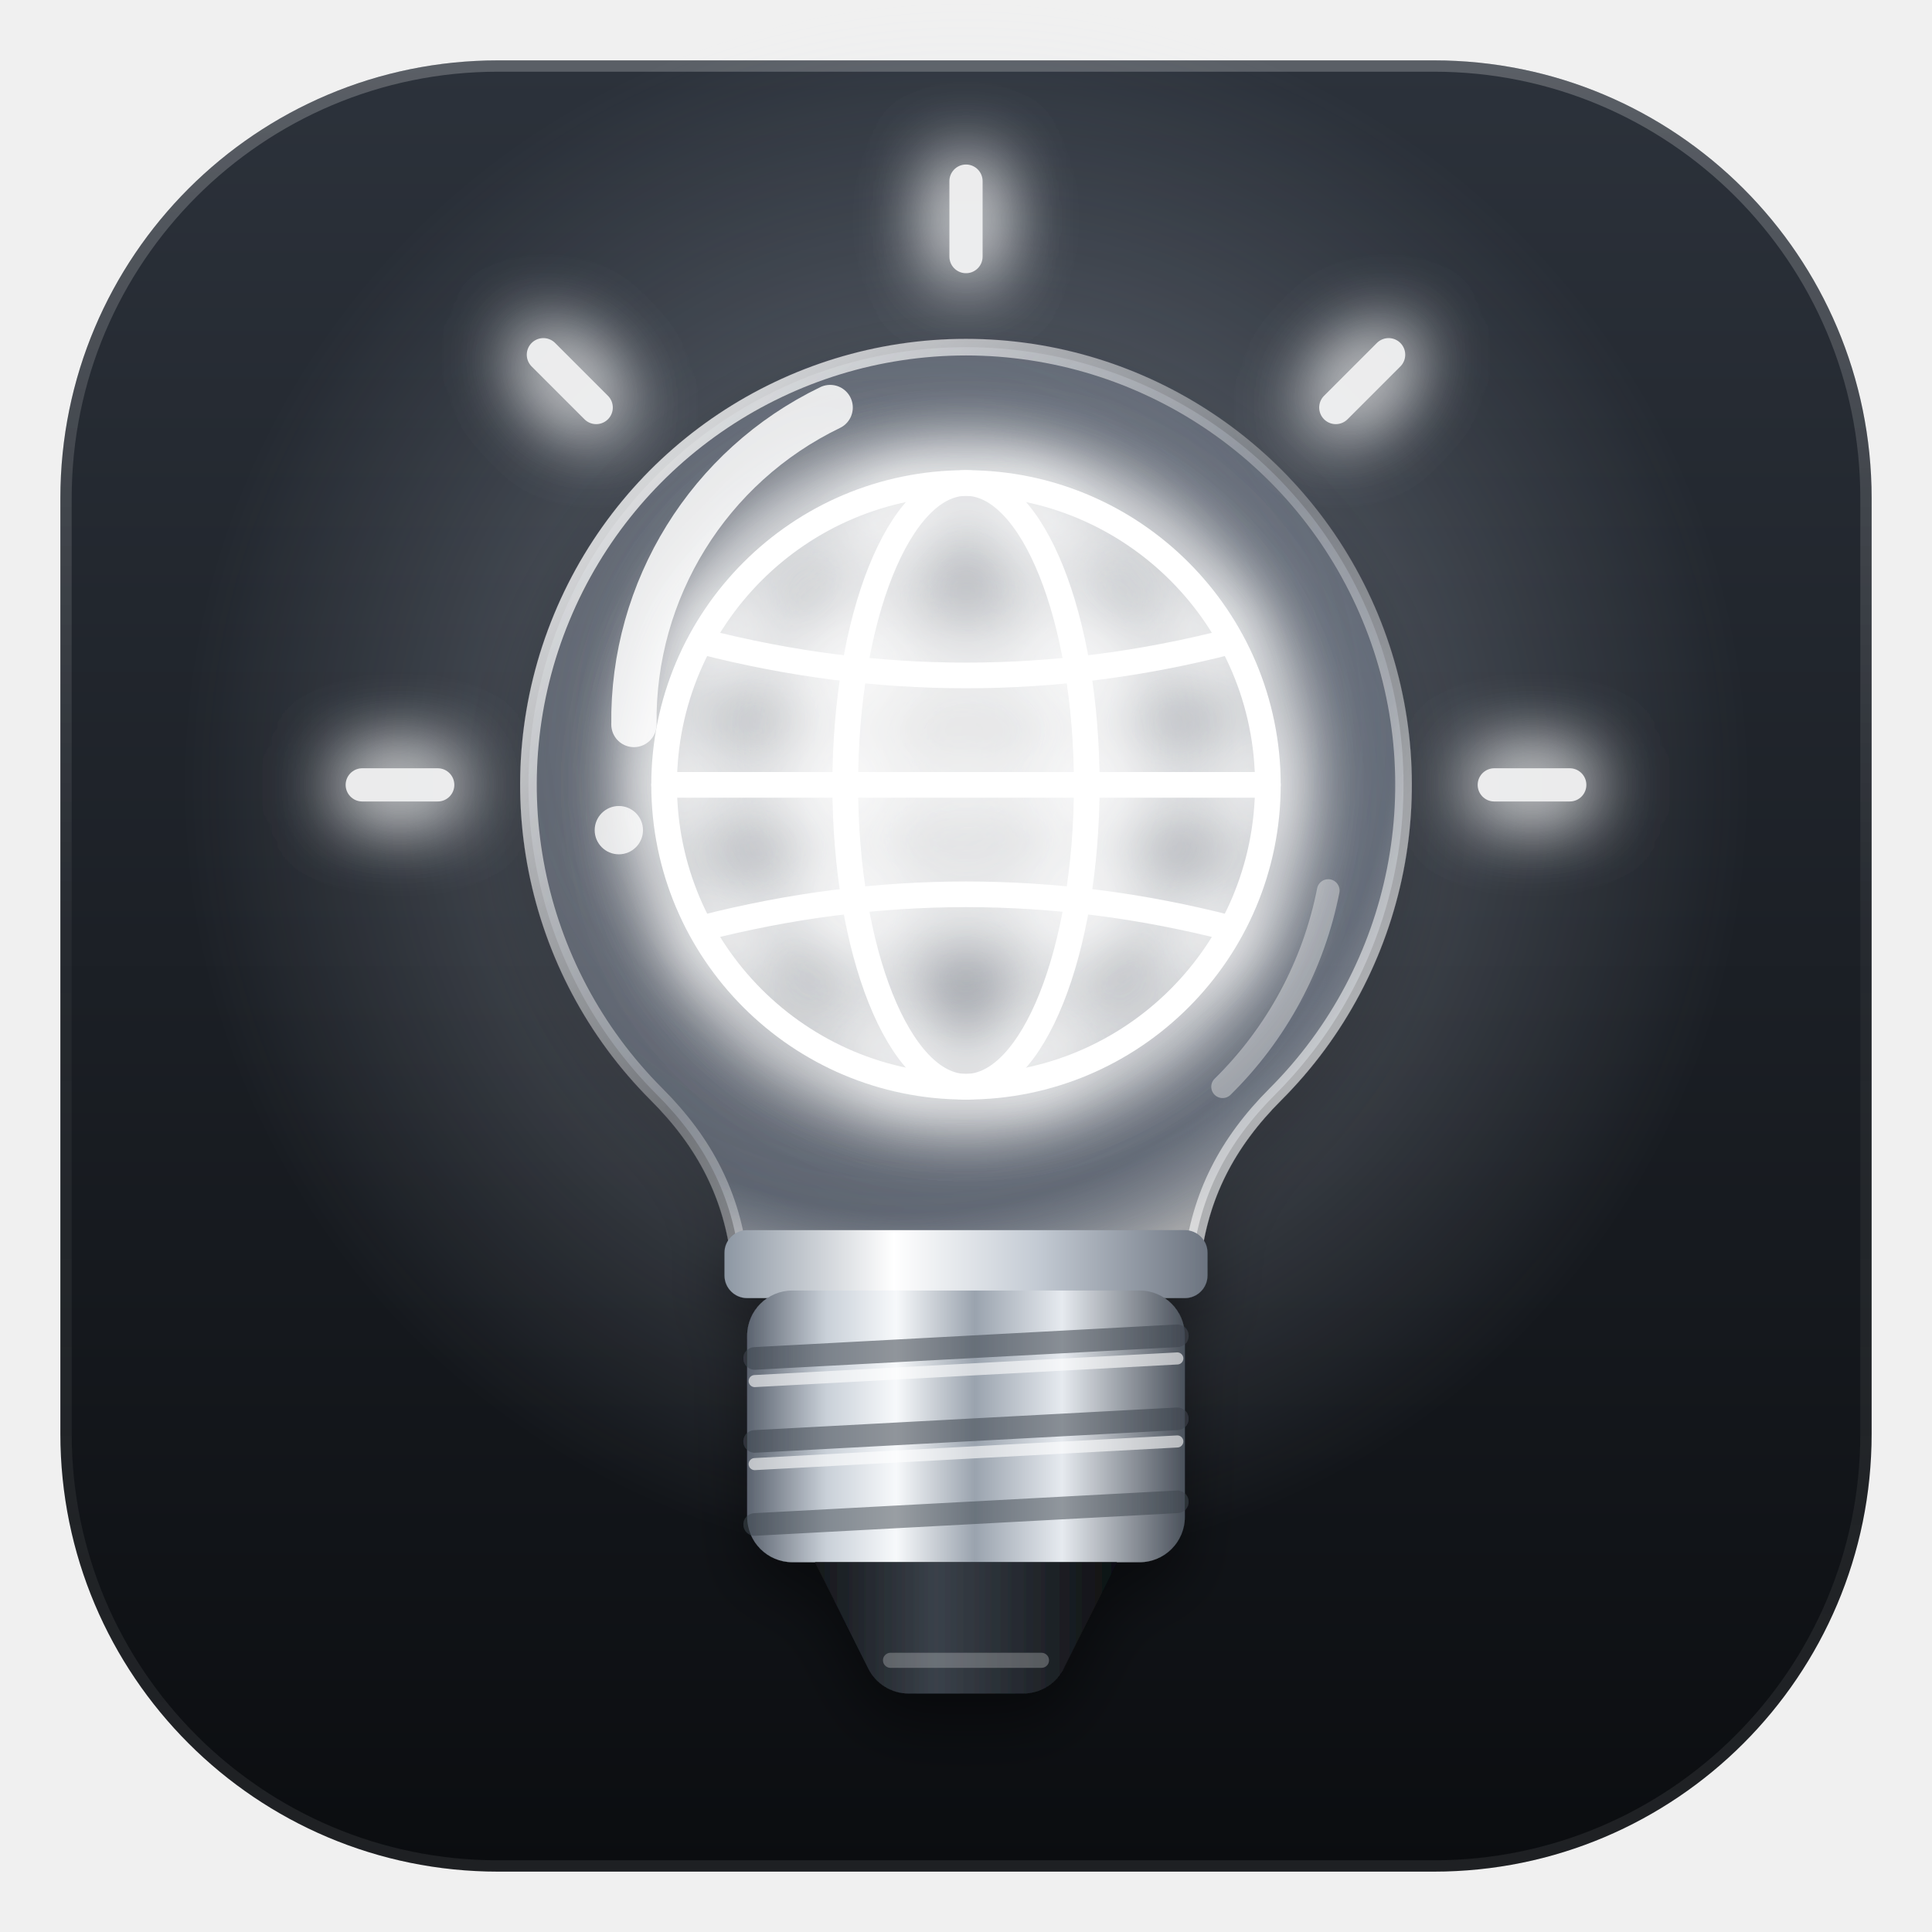
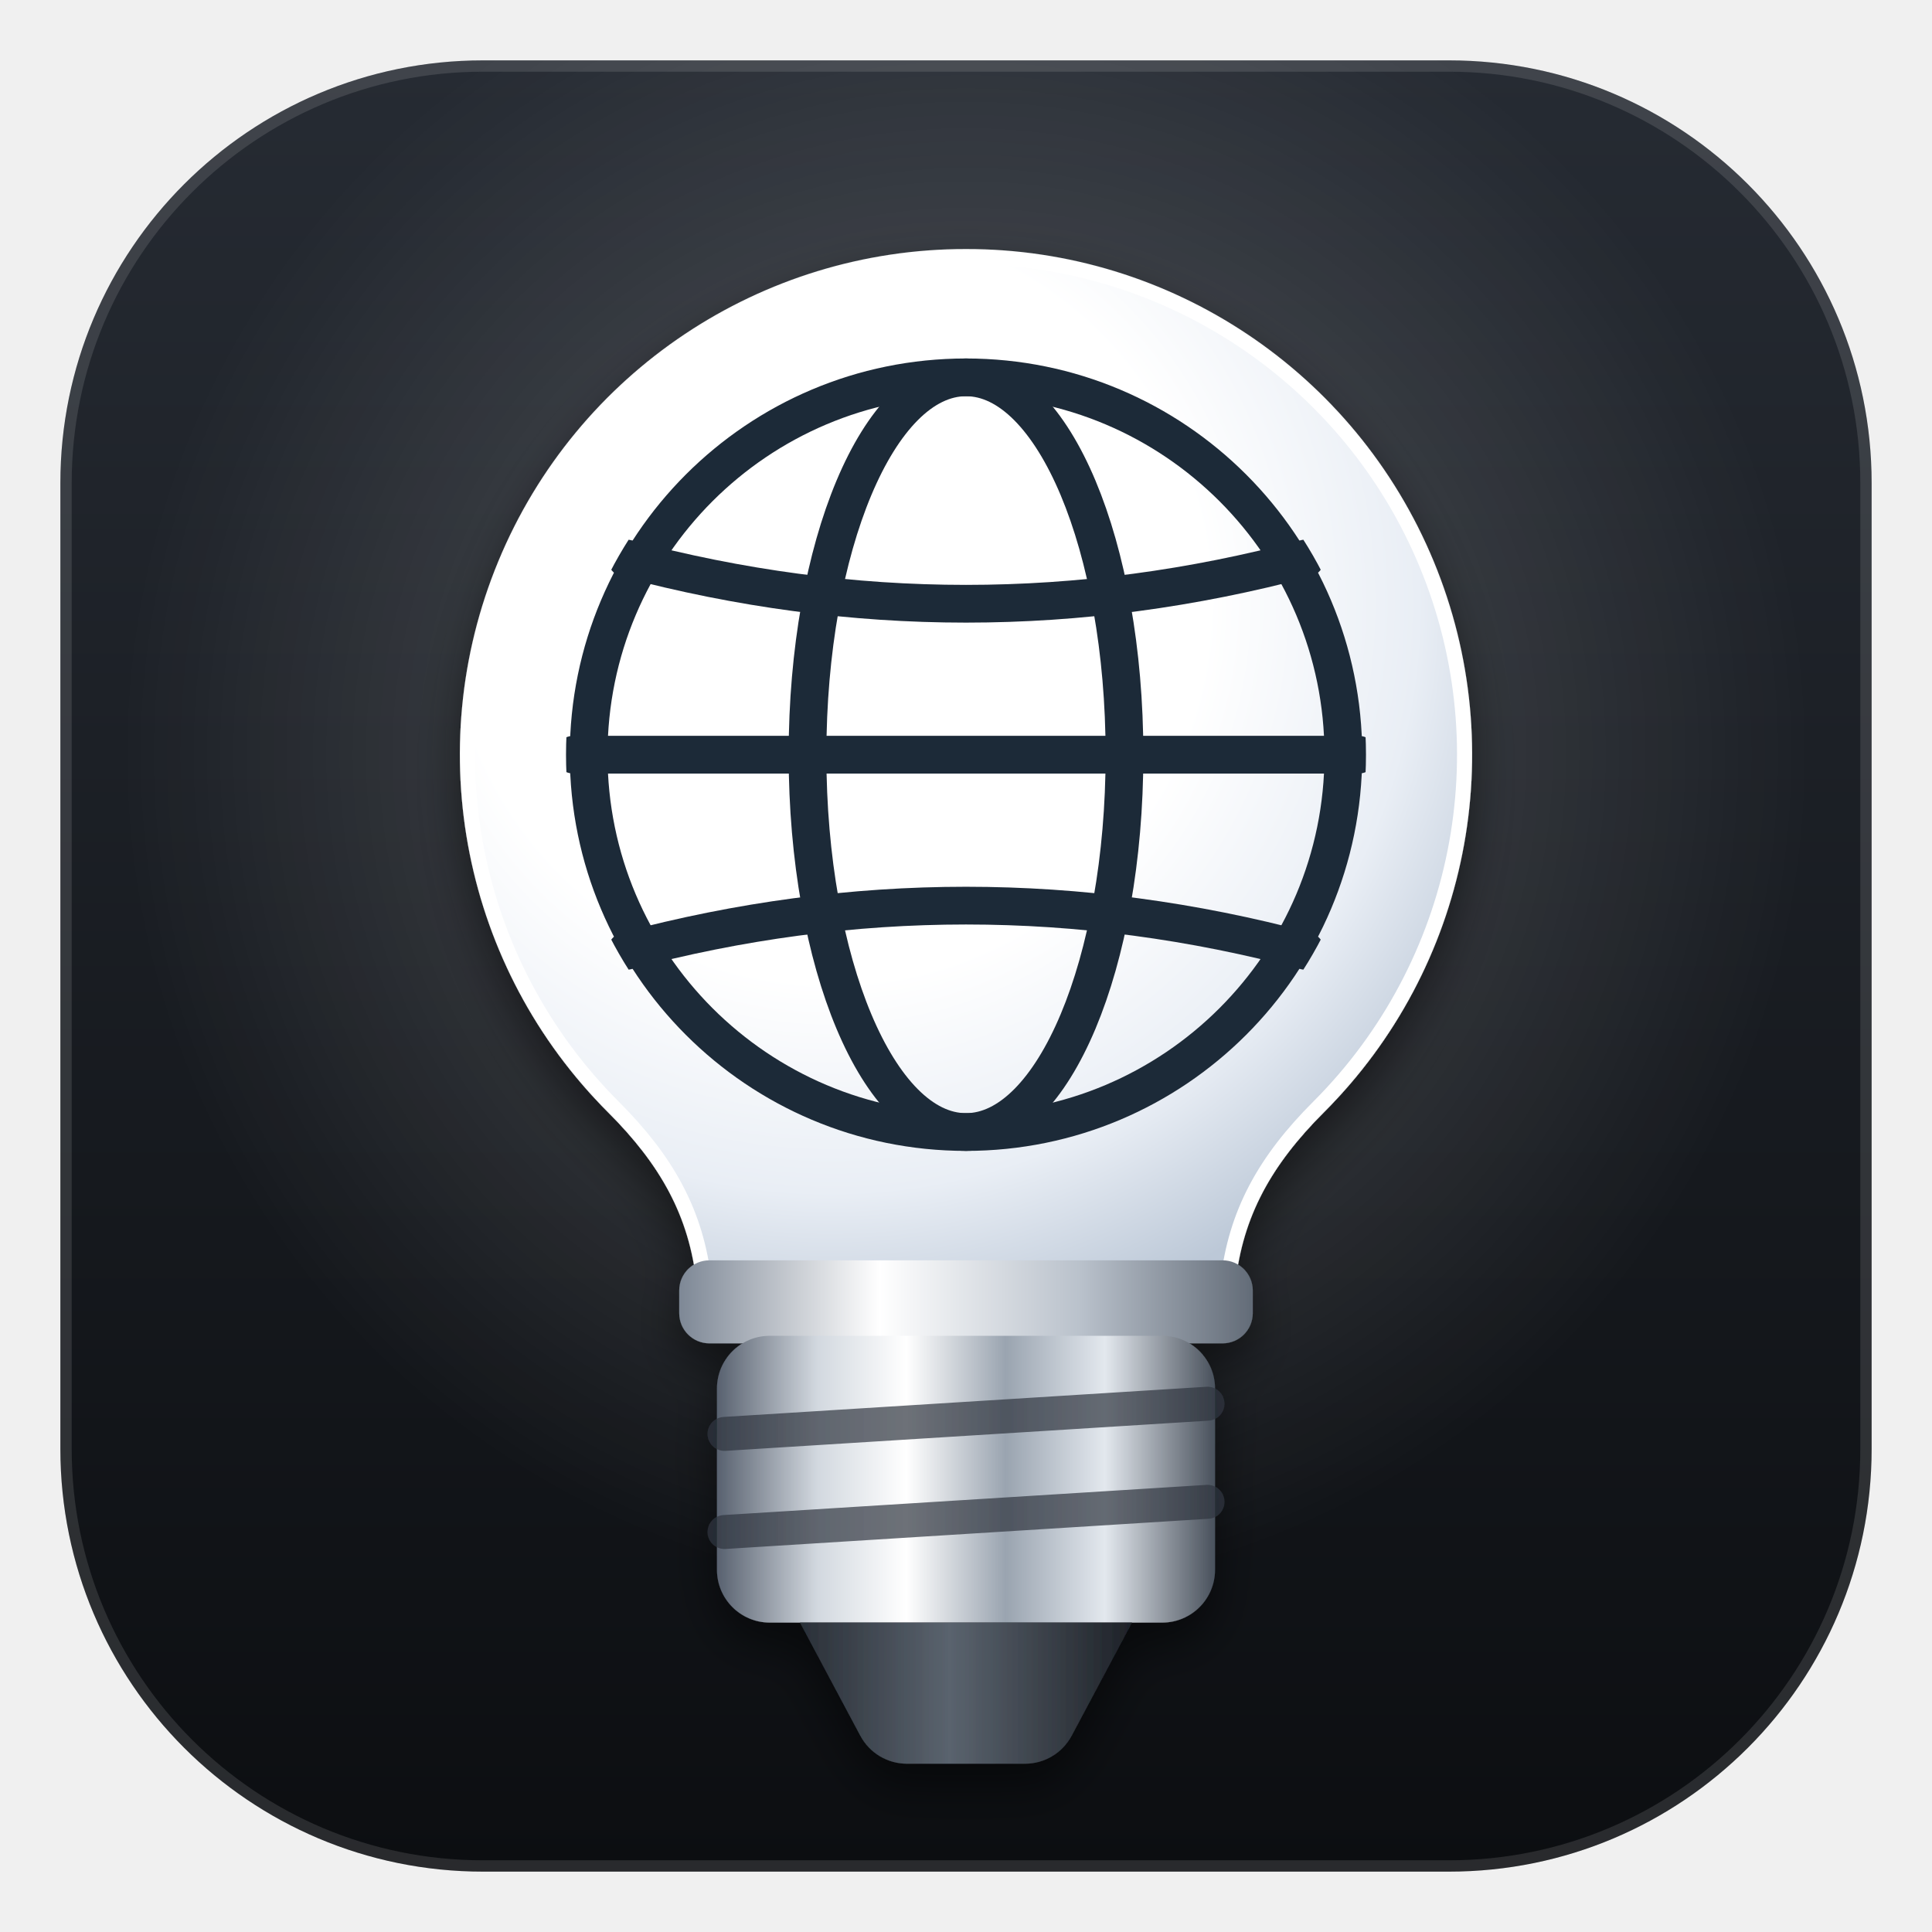
<svg xmlns="http://www.w3.org/2000/svg" viewBox="0 0 256 256">
  <defs>
    <linearGradient id="badge" x1="0" y1="0" x2="0" y2="1">
-       <stop offset="0" stop-color="#2c323b" />
-       <stop offset="1" stop-color="#0b0d10" />
+       <stop offset="0" stop-color="#262b33" />
+       <stop offset="1" stop-color="#0c0e11" />
    </linearGradient>
-     <linearGradient id="badgeEdge" x1="0" y1="0" x2="0" y2="1">
-       <stop offset="0" stop-color="#ffffff" stop-opacity=".22" />
-       <stop offset=".5" stop-color="#ffffff" stop-opacity=".04" />
-       <stop offset="1" stop-color="#ffffff" stop-opacity=".08" />
-     </linearGradient>
-     <radialGradient id="halo" cx="128" cy="104" r="104" gradientUnits="userSpaceOnUse">
-       <stop offset="0" stop-color="#ffffff" stop-opacity=".62" />
-       <stop offset=".45" stop-color="#e6efff" stop-opacity=".22" />
-       <stop offset="1" stop-color="#e6efff" stop-opacity="0" />
-     </radialGradient>
-     <radialGradient id="glass" cx="120" cy="96" r="76" gradientUnits="userSpaceOnUse">
-       <stop offset="0" stop-color="#ffffff" stop-opacity=".34" />
-       <stop offset=".55" stop-color="#dfeaff" stop-opacity=".16" />
-       <stop offset=".85" stop-color="#cddcf5" stop-opacity=".22" />
-       <stop offset="1" stop-color="#ffffff" stop-opacity=".5" />
-     </radialGradient>
-     <linearGradient id="rim" x1="0" y1="0" x2="1" y2="1">
-       <stop offset="0" stop-color="#ffffff" stop-opacity=".95" />
-       <stop offset=".5" stop-color="#ffffff" stop-opacity=".25" />
-       <stop offset="1" stop-color="#ffffff" stop-opacity=".7" />
-     </linearGradient>
-     <radialGradient id="core" cx="128" cy="100" r="40" gradientUnits="userSpaceOnUse">
-       <stop offset="0" stop-color="#ffffff" />
-       <stop offset=".6" stop-color="#ffffff" stop-opacity=".7" />
+     <radialGradient id="halo" cx="128" cy="100" r="112" gradientUnits="userSpaceOnUse">
+       <stop offset="0" stop-color="#ffffff" stop-opacity=".42" />
+       <stop offset=".6" stop-color="#ffffff" stop-opacity=".1" />
      <stop offset="1" stop-color="#ffffff" stop-opacity="0" />
    </radialGradient>
+     <radialGradient id="glass" cx="110" cy="80" r="100" gradientUnits="userSpaceOnUse">
+       <stop offset="0" stop-color="#ffffff" />
+       <stop offset=".5" stop-color="#ffffff" />
+       <stop offset=".78" stop-color="#e9eef5" />
+       <stop offset="1" stop-color="#bcc8d7" />
+     </radialGradient>
    <linearGradient id="chrome" x1="0" y1="0" x2="1" y2="0">
-       <stop offset="0" stop-color="#5c6470" />
-       <stop offset=".18" stop-color="#c9d0d8" />
-       <stop offset=".34" stop-color="#f7f9fb" />
-       <stop offset=".52" stop-color="#9aa3ae" />
-       <stop offset=".72" stop-color="#e6eaef" />
-       <stop offset="1" stop-color="#4b525c" />
+       <stop offset="0" stop-color="#596270" />
+       <stop offset=".2" stop-color="#d2d8df" />
+       <stop offset=".38" stop-color="#ffffff" />
+       <stop offset=".58" stop-color="#9aa4b0" />
+       <stop offset=".78" stop-color="#e3e8ee" />
+       <stop offset="1" stop-color="#4a525d" />
    </linearGradient>
    <linearGradient id="collar" x1="0" y1="0" x2="1" y2="0">
-       <stop offset="0" stop-color="#8d97a3" />
+       <stop offset="0" stop-color="#7d8795" />
      <stop offset=".35" stop-color="#ffffff" />
-       <stop offset=".65" stop-color="#c3cad3" />
-       <stop offset="1" stop-color="#6c7480" />
+       <stop offset=".7" stop-color="#b9c1cb" />
+       <stop offset="1" stop-color="#626b77" />
    </linearGradient>
    <linearGradient id="tip" x1="0" y1="0" x2="1" y2="0">
-       <stop offset="0" stop-color="#15181c" />
-       <stop offset=".4" stop-color="#3a414a" />
-       <stop offset="1" stop-color="#0e1013" />
+       <stop offset="0" stop-color="#2a3038" />
+       <stop offset=".45" stop-color="#5a636e" />
+       <stop offset="1" stop-color="#1e2228" />
    </linearGradient>
-     <filter id="soft" x="-30%" y="-30%" width="160%" height="160%">
-       <feGaussianBlur stdDeviation="6" />
-     </filter>
-     <filter id="bloom" x="-50%" y="-50%" width="200%" height="200%">
-       <feGaussianBlur stdDeviation="5" result="wide" />
-       <feGaussianBlur stdDeviation="1.6" result="near" />
-       <feMerge>
-         <feMergeNode in="wide" />
-         <feMergeNode in="wide" />
-         <feMergeNode in="near" />
-         <feMergeNode in="SourceGraphic" />
-       </feMerge>
-     </filter>
    <filter id="drop" x="-20%" y="-20%" width="140%" height="150%">
-       <feGaussianBlur in="SourceAlpha" stdDeviation="4" />
-       <feOffset dy="4" />
+       <feGaussianBlur in="SourceAlpha" stdDeviation="3" />
+       <feOffset dy="3" />
      <feComponentTransfer>
-         <feFuncA type="linear" slope=".45" />
+         <feFuncA type="linear" slope=".5" />
      </feComponentTransfer>
      <feMerge>
        <feMergeNode />
        <feMergeNode in="SourceGraphic" />
      </feMerge>
    </filter>
+     <clipPath id="badgeClip">
+       <rect x="8" y="8" width="240" height="240" rx="56" />
+     </clipPath>
    <clipPath id="globeClip">
-       <circle cx="128" cy="104" r="56" />
+       <circle cx="128" cy="100" r="53" />
    </clipPath>
  </defs>
-   <rect x="8" y="8" width="240" height="240" rx="58" fill="url(#badge)" />
-   <rect x="8.75" y="8.75" width="238.5" height="238.5" rx="57.25" fill="none" stroke="url(#badgeEdge)" stroke-width="1.5" />
-   <circle cx="128" cy="104" r="104" fill="url(#halo)" />
-   <g stroke="#ffffff" stroke-linecap="round" stroke-width="4.4" opacity=".9" filter="url(#bloom)">
-     <line x1="128" y1="24" x2="128" y2="34" />
-     <line x1="72" y1="47" x2="79" y2="54" />
-     <line x1="184" y1="47" x2="177" y2="54" />
-     <line x1="48" y1="104" x2="58" y2="104" />
-     <line x1="208" y1="104" x2="198" y2="104" />
-   </g>
+   <rect x="8" y="8" width="240" height="240" rx="56" fill="url(#badge)" />
+   <rect x="8.75" y="8.75" width="238.5" height="238.5" rx="55.25" fill="none" stroke="#ffffff" stroke-opacity=".12" stroke-width="1.5" />
+   <circle cx="128" cy="100" r="112" fill="url(#halo)" clip-path="url(#badgeClip)" />
  <g filter="url(#drop)">
-     <path d="M128 46a58 58 0 0 1 41 99c-6.5 6.5-10 13.5-11 22H98c-1-8.5-4.5-15.5-11-22A58 58 0 0 1 128 46z" fill="url(#glass)" />
-     <circle cx="128" cy="104" r="46" fill="url(#core)" opacity=".45" filter="url(#soft)" />
-     <g clip-path="url(#globeClip)" fill="none" stroke="#ffffff" stroke-width="3.4" stroke-linecap="round" filter="url(#bloom)">
-       <circle cx="128" cy="104" r="40" />
-       <ellipse cx="128" cy="104" rx="16" ry="40" />
-       <line x1="88" y1="104" x2="168" y2="104" />
-       <path d="M93 85q35 9 70 0" />
-       <path d="M93 123q35-9 70 0" />
+     <path d="M128 34a66 66 0 0 1 46.7 112.7c-7 7-11 14-12 23.3H93.3c-1-9.3-5-16.3-12-23.3A66 66 0 0 1 128 34z" fill="url(#glass)" />
+     <g clip-path="url(#globeClip)" fill="none" stroke="#1f2a37" stroke-width="5" stroke-linecap="round">
+       <ellipse cx="128" cy="100" rx="21" ry="50" />
+       <line x1="76" y1="100" x2="180" y2="100" />
+       <path d="M83 74q45 12 90 0" />
+       <path d="M83 126q45-12 90 0" />
    </g>
-     <path d="M128 46a58 58 0 0 1 41 99c-6.5 6.5-10 13.5-11 22H98c-1-8.5-4.5-15.5-11-22A58 58 0 0 1 128 46z" fill="none" stroke="url(#rim)" stroke-width="2.2" />
-     <path d="M84 96a46 46 0 0 1 26-42" fill="none" stroke="#ffffff" stroke-width="6" stroke-linecap="round" opacity=".85" />
-     <circle cx="82" cy="110" r="3.2" fill="#ffffff" opacity=".8" />
-     <path d="M176 118a50 50 0 0 1-14 26" fill="none" stroke="#ffffff" stroke-width="3" stroke-linecap="round" opacity=".35" />
-     <rect x="96" y="163" width="64" height="9" rx="3" fill="url(#collar)" />
-     <rect x="99" y="171" width="58" height="36" rx="6" fill="url(#chrome)" />
-     <g fill="none" stroke-linecap="round">
-       <path d="M100 180l56 -3" stroke="#3d444d" stroke-opacity=".55" stroke-width="3" />
-       <path d="M100 183l56 -3" stroke="#ffffff" stroke-opacity=".6" stroke-width="1.6" />
-       <path d="M100 191l56 -3" stroke="#3d444d" stroke-opacity=".55" stroke-width="3" />
-       <path d="M100 194l56 -3" stroke="#ffffff" stroke-opacity=".6" stroke-width="1.6" />
-       <path d="M100 202l56 -3" stroke="#3d444d" stroke-opacity=".5" stroke-width="3" />
-     </g>
-     <path d="M108 207h40l-7 14a6 6 0 0 1-5.4 3.4h-15.2a6 6 0 0 1-5.4-3.4z" fill="url(#tip)" />
-     <path d="M118 220h20" stroke="#ffffff" stroke-opacity=".25" stroke-width="2" stroke-linecap="round" />
+     <circle cx="128" cy="100" r="50" fill="none" stroke="#1f2a37" stroke-width="5" />
+     <path d="M128 34a66 66 0 0 1 46.7 112.7c-7 7-11 14-12 23.3H93.3c-1-9.3-5-16.3-12-23.3A66 66 0 0 1 128 34z" fill="none" stroke="#ffffff" stroke-width="2" />
+     <rect x="90" y="167" width="76" height="11" rx="4" fill="url(#collar)" />
+     <rect x="95" y="177" width="66" height="38" rx="7" fill="url(#chrome)" />
+     <path d="M96 190l64-4M96 203l64-4" fill="none" stroke="#2f363f" stroke-width="4.5" stroke-linecap="round" stroke-opacity=".7" />
+     <path d="M106 215h44l-8 15a7 7 0 0 1-6.2 3.7h-15.6a7 7 0 0 1-6.2-3.7z" fill="url(#tip)" />
  </g>
</svg>
